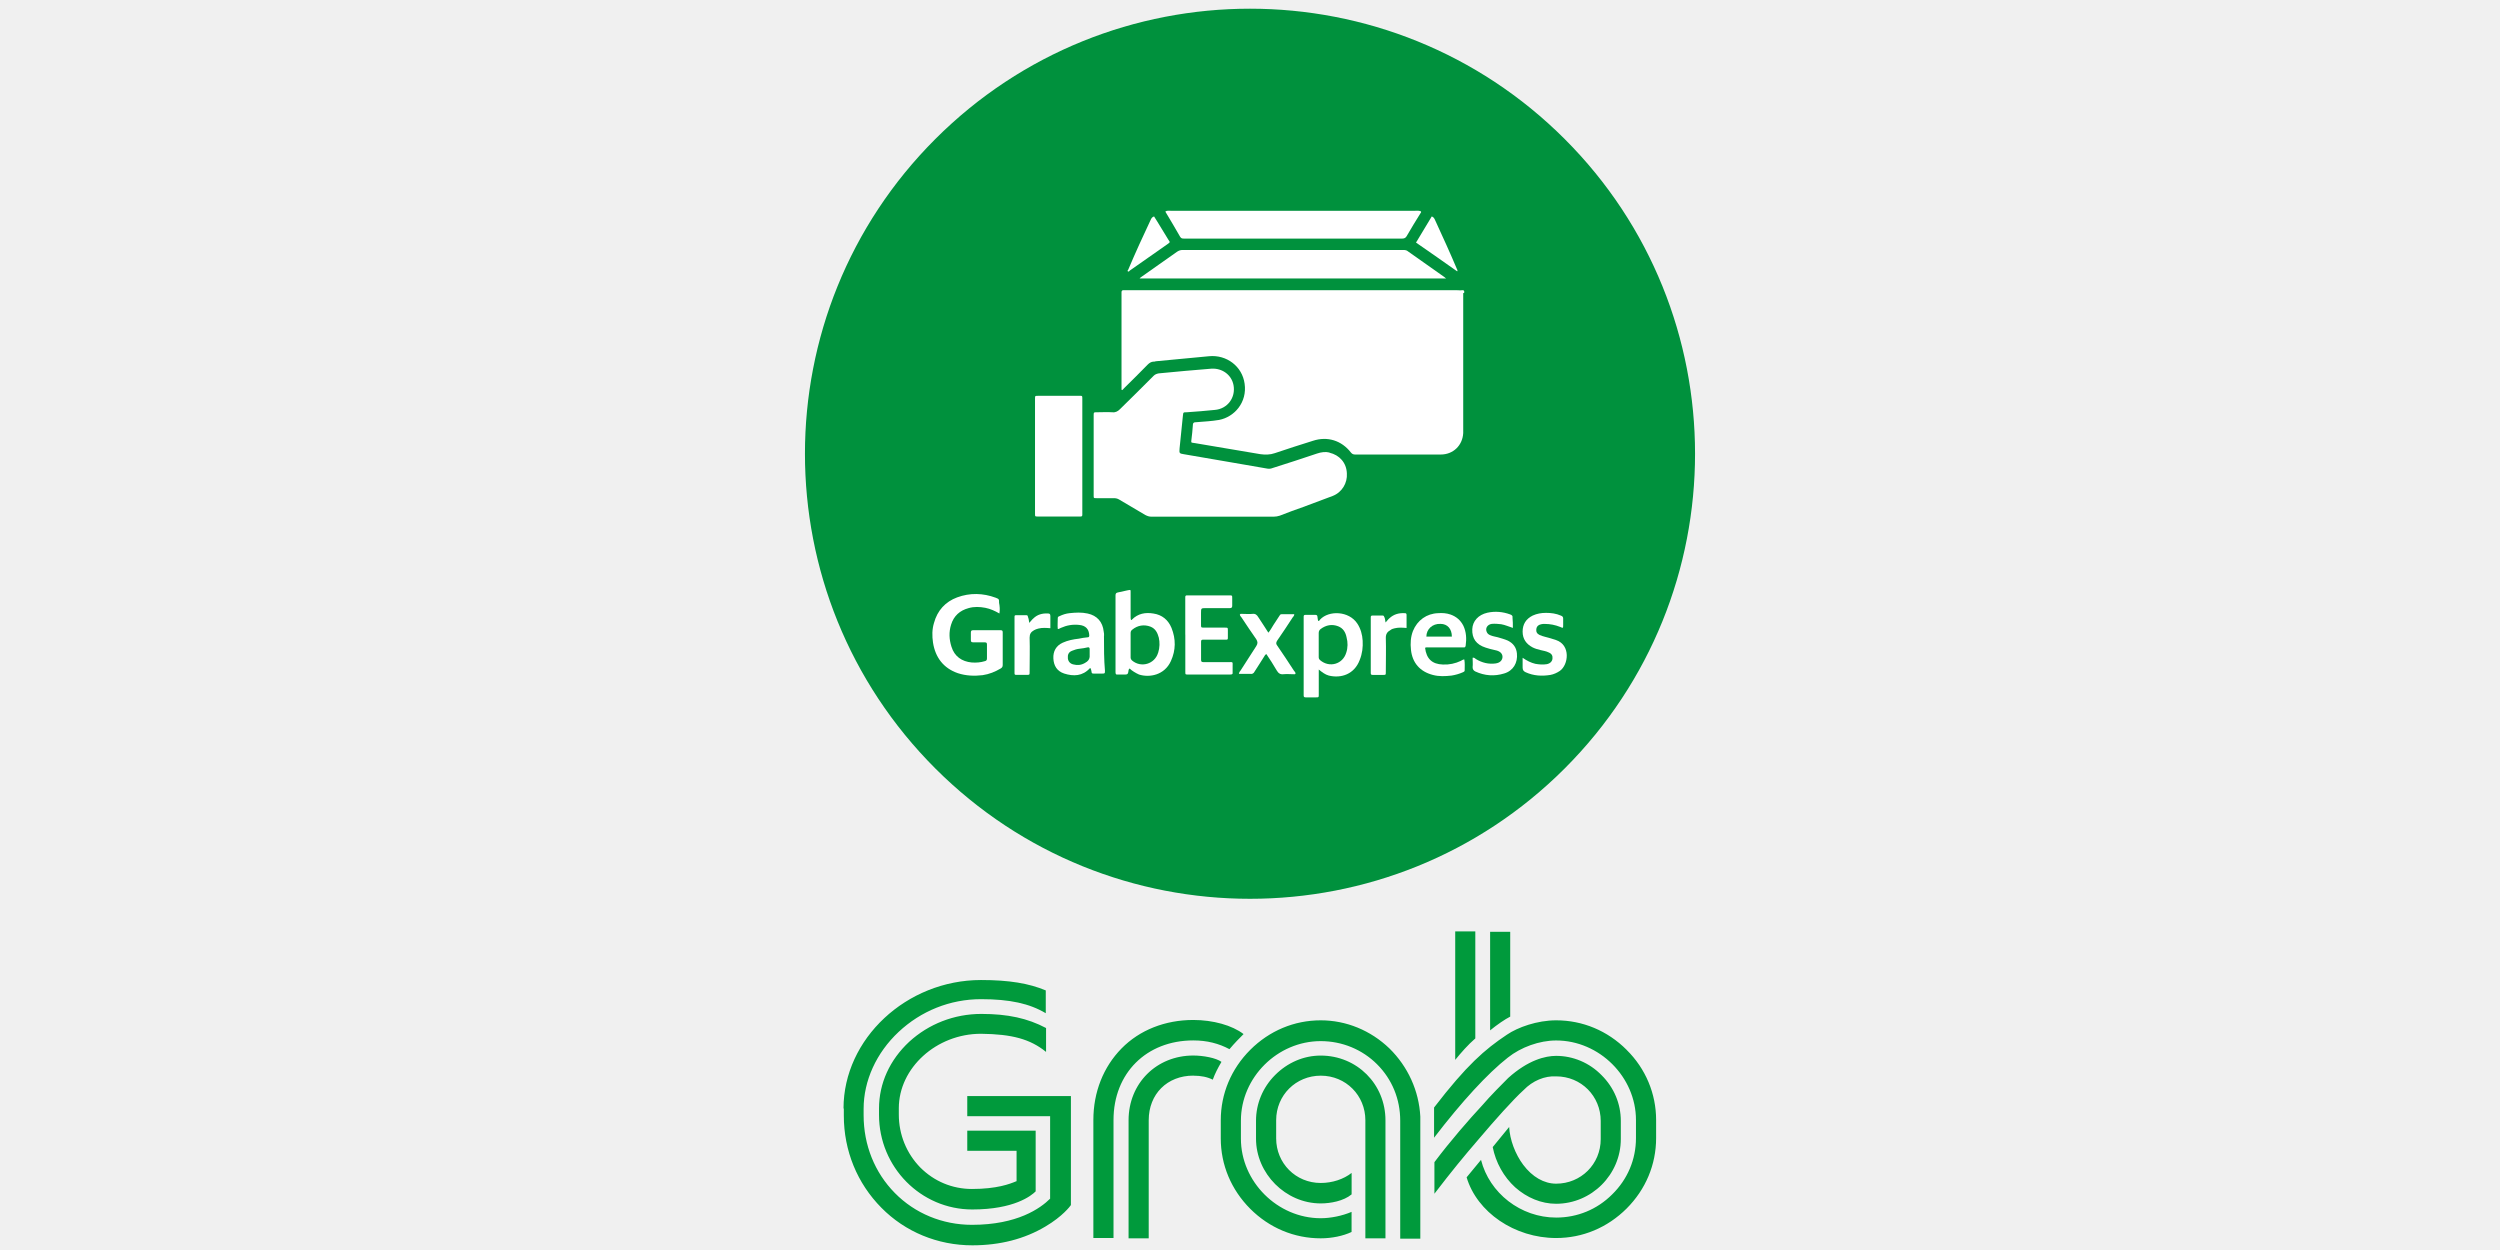
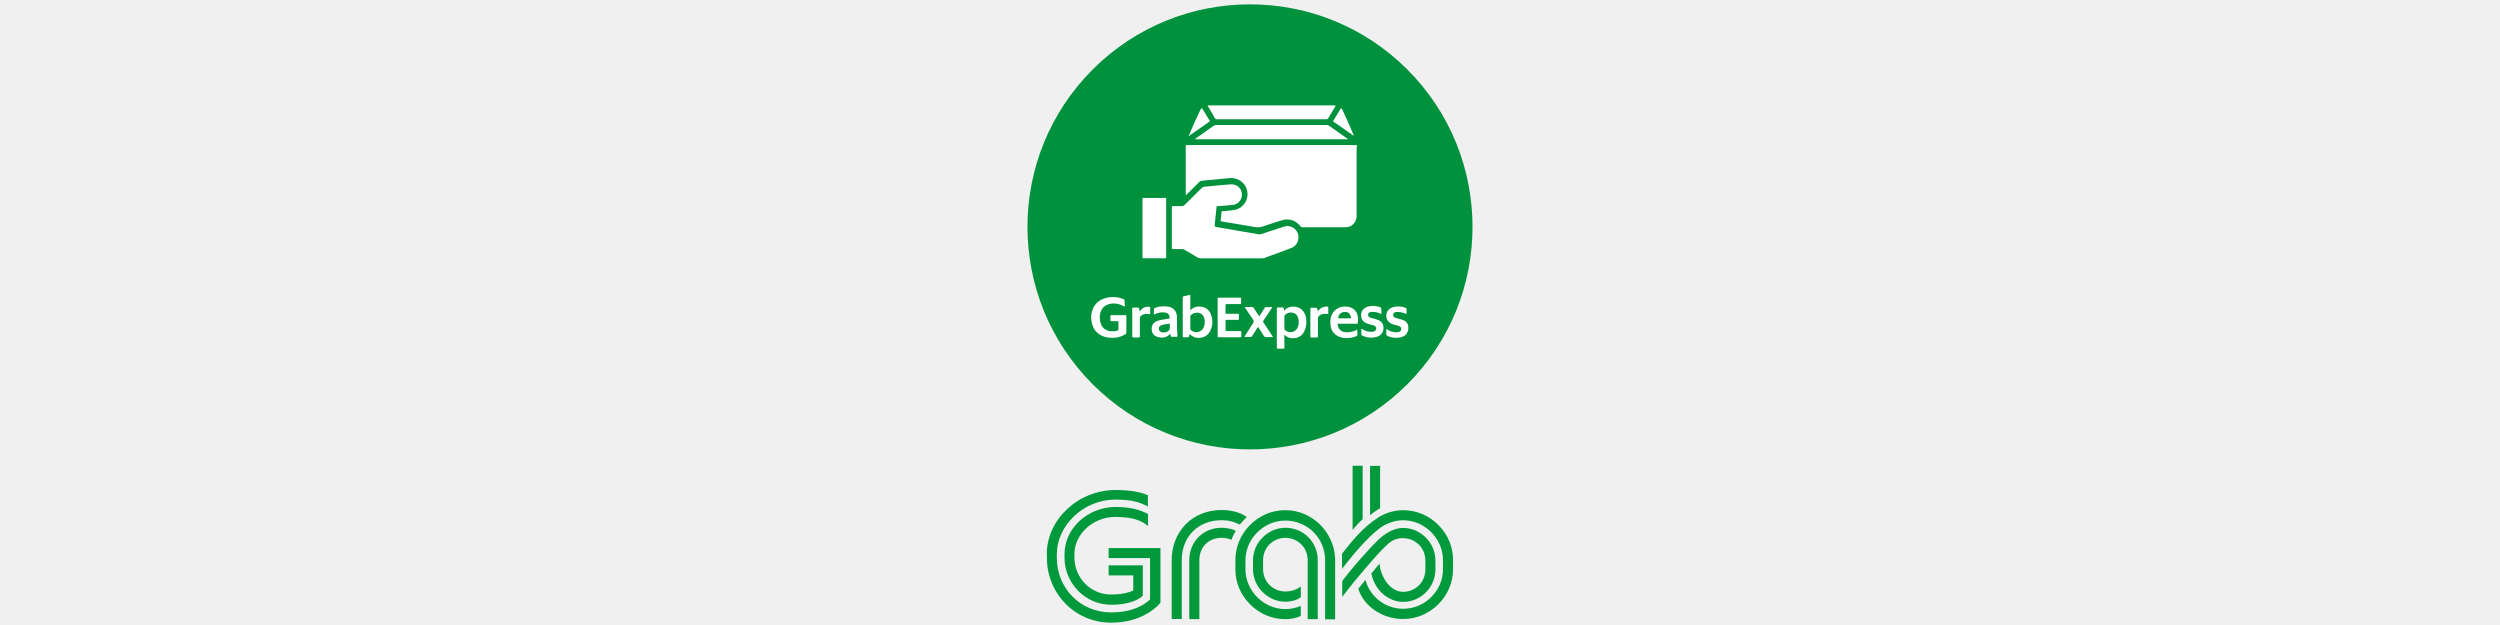
- <svg xmlns="http://www.w3.org/2000/svg" version="1.1" id="GrabExpress" x="0px" y="0px" width="50" height="25" viewBox="0 0 50 25" xml:space="preserve">
+ <svg xmlns="http://www.w3.org/2000/svg" version="1.1" id="GrabExpress" x="0px" y="0px" width="100" height="25" viewBox="0 0 100 25" xml:space="preserve">
  <defs id="defs47" />
  <style type="text/css" id="style2">
	.st0{fill:#00913D;}
	.st1{fill:#FFFFFF;}
	.st2{fill:#009A3C;}
</style>
-   <g id="g3855" transform="translate(15.79632,-0.5855403)">
+   <g id="g3855" transform="translate(40.79632,-0.5855403)">
    <circle style="fill:#00913d;stroke-width:0.067" r="8.901" id="ellipse4" cy="13.339" cx="-0.323" class="st0" transform="rotate(-45)" />
    <path style="fill:#ffffff;stroke-width:0.067" id="path6" d="M 4.193,12.856 C 4.099,12.802 4.011,12.762 3.911,12.742 3.797,12.721 3.689,12.715 3.575,12.748 c -0.174,0.047 -0.295,0.154 -0.349,0.329 -0.047,0.148 -0.04,0.295 0.007,0.443 0.06,0.195 0.208,0.295 0.402,0.315 0.094,0.007 0.181,0 0.268,-0.027 0.027,-0.007 0.04,-0.02 0.04,-0.054 0,-0.094 0,-0.181 0,-0.275 0,-0.034 -0.007,-0.047 -0.047,-0.047 -0.074,0 -0.154,0 -0.228,0 -0.04,0 -0.047,-0.013 -0.047,-0.047 0,-0.047 0,-0.101 0,-0.148 0,-0.027 0.007,-0.047 0.04,-0.047 0.188,0 0.376,0 0.557,0 0.034,0 0.04,0.013 0.04,0.047 0,0.08 0,0.168 0,0.248 0,0.134 0,0.262 0,0.396 0,0.034 -0.007,0.054 -0.04,0.074 -0.114,0.067 -0.228,0.114 -0.362,0.134 -0.168,0.02 -0.335,0.013 -0.496,-0.04 C 3.072,13.949 2.911,13.734 2.864,13.439 c -0.02,-0.134 -0.02,-0.268 0.02,-0.396 0.067,-0.248 0.228,-0.423 0.463,-0.51 0.255,-0.094 0.516,-0.087 0.771,0.007 0.067,0.027 0.067,0.027 0.067,0.101 0.013,0.067 0.02,0.134 0.007,0.215 z" class="st1" />
    <path style="fill:#ffffff;stroke-width:0.067" id="path8" d="m 4.789,13.043 c 0.034,-0.034 0.054,-0.067 0.08,-0.087 0.08,-0.08 0.181,-0.107 0.295,-0.101 0.034,0 0.047,0.013 0.047,0.054 0,0.08 0,0.154 0,0.241 -0.087,-0.007 -0.161,-0.013 -0.241,0.007 -0.034,0.007 -0.06,0.02 -0.087,0.034 -0.06,0.034 -0.087,0.074 -0.087,0.148 0.007,0.228 0,0.456 0,0.684 0,0.06 0,0.06 -0.06,0.06 -0.054,0 -0.107,0 -0.168,0 -0.08,0 -0.074,0.007 -0.074,-0.074 0,-0.255 0,-0.51 0,-0.758 0,-0.107 0,-0.208 0,-0.315 0,-0.047 0,-0.047 0.054,-0.047 0.06,0 0.114,0 0.174,0 0.027,0 0.04,0.007 0.04,0.034 0.013,0.027 0.02,0.067 0.027,0.121 z" class="st1" />
    <path style="fill:#ffffff;stroke-width:0.067" id="path10" d="m 6.285,13.298 c 0,-0.027 0,-0.054 -0.007,-0.08 C 6.258,13.023 6.144,12.896 5.957,12.856 5.836,12.829 5.715,12.836 5.594,12.849 c -0.067,0.007 -0.134,0.027 -0.201,0.06 -0.02,0.007 -0.034,0.013 -0.034,0.04 0,0.074 -0.007,0.141 0,0.215 0.007,0 0.013,0 0.02,0 0.013,-0.007 0.027,-0.013 0.04,-0.02 0.121,-0.054 0.241,-0.074 0.369,-0.06 0.127,0.013 0.195,0.08 0.201,0.208 0,0.027 -0.007,0.04 -0.034,0.04 -0.06,0.007 -0.121,0.013 -0.174,0.027 -0.114,0.013 -0.221,0.034 -0.322,0.08 -0.134,0.06 -0.195,0.174 -0.188,0.315 0.007,0.148 0.074,0.255 0.215,0.302 0.188,0.06 0.369,0.054 0.516,-0.107 0,0 0.007,0 0.013,0 0.013,0.027 0.013,0.047 0.02,0.074 0,0.027 0.013,0.034 0.04,0.034 0.06,0 0.114,0 0.174,0 0.047,0 0.054,0 0.054,-0.054 -0.02,-0.221 -0.02,-0.463 -0.02,-0.704 z m -0.389,0.55 v 0 c -0.067,0.04 -0.148,0.047 -0.221,0.027 -0.067,-0.013 -0.107,-0.06 -0.114,-0.121 -0.007,-0.074 0.013,-0.127 0.087,-0.154 0.047,-0.02 0.094,-0.034 0.148,-0.04 0.054,-0.007 0.107,-0.013 0.161,-0.027 0.027,-0.007 0.04,0.007 0.04,0.034 0,0.027 0,0.06 0,0.087 0,0.013 0,0.027 0,0.034 0.007,0.087 -0.04,0.127 -0.101,0.161 z" class="st1" />
    <path style="fill:#ffffff;stroke-width:0.067" id="path12" d="m 7.634,13.144 c -0.067,-0.161 -0.188,-0.262 -0.362,-0.288 -0.161,-0.027 -0.309,0 -0.429,0.121 -0.007,0.007 -0.007,0.013 -0.02,0.007 -0.007,-0.02 -0.007,-0.04 -0.007,-0.067 0,-0.154 0,-0.309 0,-0.47 0,-0.074 0.007,-0.067 -0.067,-0.054 -0.06,0.013 -0.121,0.027 -0.181,0.04 -0.04,0.007 -0.054,0.02 -0.054,0.06 0,0.51 0,1.026 0,1.536 0,0.034 0.007,0.054 0.047,0.047 0.047,0 0.101,0 0.148,0 0.034,0 0.054,-0.007 0.06,-0.047 0.007,-0.027 0,-0.054 0.027,-0.074 0.027,0.027 0.054,0.047 0.087,0.067 0.034,0.02 0.067,0.04 0.101,0.054 0.208,0.067 0.51,0.013 0.637,-0.268 0.101,-0.221 0.101,-0.443 0.013,-0.664 z m -0.268,0.496 v 0 c -0.067,0.228 -0.342,0.309 -0.523,0.154 -0.02,-0.02 -0.027,-0.04 -0.027,-0.06 0,-0.08 0,-0.161 0,-0.241 0,-0.08 0,-0.161 0,-0.241 0,-0.034 0.007,-0.054 0.034,-0.074 0.107,-0.087 0.235,-0.107 0.362,-0.06 0.101,0.04 0.141,0.121 0.168,0.221 0.02,0.094 0.02,0.195 -0.013,0.302 z" class="st1" />
    <path style="fill:#ffffff;stroke-width:0.067" id="path14" d="m 7.909,13.278 c 0,-0.235 0,-0.47 0,-0.704 0,-0.013 0,-0.034 0,-0.047 0,-0.027 0.013,-0.034 0.034,-0.034 0.007,0 0.013,0 0.02,0 0.275,0 0.55,0 0.825,0 0.06,0 0.06,0 0.06,0.06 0,0.047 0,0.101 0,0.148 0,0.034 -0.013,0.047 -0.047,0.047 -0.161,0 -0.315,0 -0.476,0 -0.101,0 -0.101,0 -0.101,0.101 0,0.08 0,0.161 0,0.235 0,0.047 0,0.054 0.054,0.054 0.141,0 0.282,0 0.423,0 0.06,0 0.06,0 0.06,0.06 0,0.047 0,0.094 0,0.134 0,0.047 0,0.047 -0.054,0.047 -0.134,0 -0.268,0 -0.402,0 -0.013,0 -0.027,0 -0.04,0 -0.027,0 -0.04,0.007 -0.04,0.04 0,0.121 0,0.241 0,0.369 0,0.04 0.027,0.04 0.054,0.04 0.161,0 0.322,0 0.49,0 0.101,0 0.087,-0.013 0.087,0.087 0,0.04 0,0.074 0,0.114 0.007,0.04 -0.013,0.047 -0.047,0.047 -0.282,0 -0.57,0 -0.852,0 -0.047,0 -0.047,0 -0.047,-0.054 0,-0.255 0,-0.496 0,-0.745 z" class="st1" />
    <path style="fill:#ffffff;stroke-width:0.067" id="path16" d="m 9.572,13.238 c 0.04,-0.047 0.067,-0.101 0.101,-0.154 0.04,-0.06 0.074,-0.114 0.114,-0.174 0.013,-0.02 0.02,-0.04 0.047,-0.04 0.087,0 0.168,0 0.255,0 0,0.034 -0.02,0.047 -0.034,0.067 -0.101,0.154 -0.201,0.309 -0.309,0.463 -0.02,0.034 -0.027,0.06 0,0.094 0.114,0.168 0.228,0.335 0.335,0.503 0.013,0.02 0.034,0.034 0.034,0.06 -0.013,0.02 -0.027,0.013 -0.047,0.013 -0.067,0 -0.127,-0.007 -0.195,0 -0.067,0.007 -0.101,-0.02 -0.134,-0.074 -0.067,-0.114 -0.134,-0.221 -0.208,-0.329 -0.027,0.013 -0.034,0.034 -0.047,0.054 -0.06,0.101 -0.127,0.195 -0.188,0.295 -0.02,0.04 -0.047,0.054 -0.094,0.047 -0.074,0 -0.148,0 -0.221,0 0.007,-0.034 0.02,-0.054 0.034,-0.067 0.107,-0.161 0.208,-0.329 0.315,-0.49 0.034,-0.054 0.027,-0.087 0,-0.134 -0.101,-0.141 -0.195,-0.288 -0.295,-0.436 -0.013,-0.02 -0.034,-0.034 -0.034,-0.06 0.013,-0.02 0.027,-0.013 0.047,-0.013 0.067,0 0.141,0.007 0.208,0 0.054,-0.007 0.087,0.02 0.114,0.067 0.074,0.107 0.134,0.208 0.201,0.309 z" class="st1" />
    <path style="fill:#ffffff;stroke-width:0.067" id="path18" d="m 11.457,13.399 c -0.007,-0.121 -0.04,-0.241 -0.107,-0.342 -0.168,-0.255 -0.57,-0.268 -0.745,-0.08 -0.007,0.013 -0.013,0.027 -0.04,0.027 -0.007,-0.027 -0.007,-0.06 -0.013,-0.087 0,-0.02 -0.013,-0.034 -0.04,-0.034 -0.067,0 -0.134,0 -0.201,0 -0.027,0 -0.034,0.013 -0.034,0.034 0,0.013 0,0.027 0,0.04 0,0.496 0,0.993 0,1.496 0,0.013 0,0.027 0,0.04 0,0.027 0.007,0.04 0.04,0.04 0.067,0 0.141,0 0.208,0 0.054,0 0.054,0 0.054,-0.054 0,-0.141 0,-0.282 0,-0.423 0,-0.02 0,-0.047 0,-0.08 0.067,0.054 0.127,0.101 0.201,0.121 0.248,0.06 0.51,-0.027 0.617,-0.309 0.054,-0.134 0.067,-0.262 0.06,-0.389 z m -0.329,0.241 v 0 c -0.067,0.228 -0.335,0.309 -0.523,0.148 -0.02,-0.02 -0.027,-0.034 -0.027,-0.06 0,-0.08 0,-0.168 0,-0.248 0,-0.08 0,-0.161 0,-0.235 0,-0.034 0.013,-0.06 0.04,-0.08 0.107,-0.08 0.228,-0.101 0.349,-0.054 0.101,0.04 0.148,0.121 0.168,0.221 0.027,0.101 0.027,0.208 -0.007,0.309 z" class="st1" />
    <path style="fill:#ffffff;stroke-width:0.067" id="path20" d="m 11.913,13.037 c 0.034,-0.034 0.054,-0.067 0.08,-0.087 0.087,-0.08 0.188,-0.107 0.302,-0.101 0.02,0 0.04,0 0.04,0.034 0,0.087 0,0.168 0,0.262 -0.087,-0.007 -0.161,-0.013 -0.241,0.007 -0.027,0.007 -0.054,0.013 -0.08,0.034 -0.06,0.034 -0.094,0.074 -0.094,0.154 0.007,0.228 0,0.456 0,0.684 0,0.06 0,0.06 -0.06,0.06 -0.067,0 -0.134,0 -0.201,0 -0.027,0 -0.04,-0.007 -0.04,-0.034 0,-0.013 0,-0.034 0,-0.047 0,-0.342 0,-0.684 0,-1.026 0,-0.013 0,-0.034 0,-0.047 0,-0.02 0.007,-0.034 0.034,-0.034 0.067,0 0.134,0 0.201,0 0.02,0 0.027,0.007 0.034,0.027 0.013,0.02 0.02,0.06 0.027,0.114 z" class="st1" />
    <path style="fill:#ffffff;stroke-width:0.067" id="path22" d="m 13.469,13.097 c -0.054,-0.107 -0.141,-0.181 -0.255,-0.221 -0.08,-0.027 -0.161,-0.034 -0.248,-0.027 -0.228,0.007 -0.416,0.141 -0.503,0.356 -0.047,0.121 -0.054,0.248 -0.04,0.376 0.027,0.262 0.181,0.436 0.436,0.503 0.127,0.034 0.248,0.027 0.376,0.013 0.08,-0.013 0.154,-0.034 0.228,-0.067 0.013,-0.007 0.034,-0.013 0.034,-0.034 0,-0.074 0.007,-0.148 -0.007,-0.221 -0.007,0 -0.013,0 -0.013,0 -0.02,0.007 -0.034,0.013 -0.054,0.027 -0.114,0.054 -0.235,0.08 -0.362,0.074 -0.215,-0.007 -0.329,-0.114 -0.356,-0.335 0.027,-0.013 0.054,-0.007 0.074,-0.007 0.221,0 0.443,0 0.657,0 0.013,0 0.034,0 0.047,0 0.02,0 0.027,-0.007 0.034,-0.034 0.02,-0.141 0.013,-0.275 -0.047,-0.402 z m -0.738,0.221 v 0 c 0,-0.148 0.121,-0.262 0.282,-0.255 0.141,0 0.228,0.101 0.228,0.255 -0.174,0 -0.342,0 -0.51,0 z" class="st1" />
    <path style="fill:#ffffff;stroke-width:0.067" id="path24" d="m 14.462,13.144 c -0.087,-0.027 -0.154,-0.06 -0.235,-0.074 -0.06,-0.007 -0.127,-0.013 -0.188,-0.007 -0.087,0.013 -0.134,0.087 -0.101,0.161 0.013,0.034 0.04,0.054 0.074,0.067 0.047,0.02 0.094,0.027 0.148,0.04 0.067,0.02 0.141,0.04 0.201,0.067 0.107,0.054 0.168,0.134 0.181,0.255 0.02,0.188 -0.074,0.349 -0.255,0.402 -0.195,0.06 -0.389,0.047 -0.577,-0.04 -0.04,-0.02 -0.054,-0.047 -0.054,-0.087 0.007,-0.06 0,-0.121 0,-0.188 0.034,-0.007 0.047,0.013 0.067,0.027 0.121,0.074 0.255,0.107 0.396,0.087 0.04,-0.007 0.08,-0.02 0.107,-0.054 0.047,-0.06 0.034,-0.141 -0.034,-0.181 -0.034,-0.02 -0.067,-0.027 -0.101,-0.034 -0.06,-0.013 -0.114,-0.027 -0.174,-0.047 -0.188,-0.06 -0.275,-0.181 -0.268,-0.369 0.007,-0.161 0.121,-0.288 0.302,-0.329 0.154,-0.034 0.309,-0.02 0.456,0.034 0.034,0.013 0.054,0.027 0.047,0.067 0.007,0.067 0.007,0.127 0.007,0.201 z" class="st1" />
    <path style="fill:#ffffff;stroke-width:0.067" id="path26" d="m 14.656,13.741 c 0.087,0.06 0.168,0.101 0.255,0.121 0.074,0.013 0.154,0.02 0.228,0.007 0.067,-0.013 0.107,-0.054 0.114,-0.107 0.007,-0.06 -0.013,-0.101 -0.074,-0.127 -0.054,-0.027 -0.107,-0.034 -0.161,-0.047 -0.054,-0.013 -0.107,-0.027 -0.161,-0.054 -0.127,-0.067 -0.201,-0.168 -0.201,-0.315 0,-0.148 0.067,-0.255 0.201,-0.322 0.087,-0.04 0.174,-0.054 0.268,-0.054 0.101,0 0.201,0.013 0.295,0.054 0.034,0.013 0.047,0.027 0.047,0.06 0,0.04 0,0.087 0,0.127 0,0.067 0,0.067 -0.06,0.04 -0.101,-0.04 -0.201,-0.06 -0.309,-0.06 -0.027,0 -0.047,0 -0.074,0.007 -0.06,0.013 -0.087,0.047 -0.094,0.094 -0.007,0.06 0.013,0.094 0.067,0.121 0.034,0.013 0.067,0.027 0.101,0.034 0.074,0.02 0.154,0.04 0.228,0.067 0.295,0.101 0.248,0.496 0.074,0.617 -0.06,0.04 -0.121,0.067 -0.188,0.08 -0.168,0.027 -0.335,0.02 -0.496,-0.054 -0.04,-0.02 -0.06,-0.04 -0.06,-0.094 0,-0.06 0,-0.121 0,-0.195 z" class="st1" />
    <path style="fill:#ffffff;stroke-width:0.067" id="path28" d="m 13.489,6.423 c 0,-0.02 -0.007,-0.034 -0.034,-0.034 -0.047,0.007 -0.094,0 -0.134,0 -2.193,0 -4.387,0 -6.58,0 -0.02,0 -0.04,0 -0.067,0 -0.027,0 -0.04,0.013 -0.04,0.04 0,0.013 0,0.027 0,0.04 0,0.617 0,1.227 0,1.845 0,0.02 0,0.047 0,0.067 0.007,0 0.013,0.007 0.013,0.007 0.013,-0.013 0.027,-0.02 0.034,-0.034 0.161,-0.161 0.322,-0.315 0.476,-0.476 0.034,-0.034 0.074,-0.06 0.121,-0.06 0.013,0 0.027,0 0.04,-0.007 0.356,-0.034 0.711,-0.067 1.067,-0.101 0.349,-0.034 0.664,0.201 0.711,0.55 0.054,0.369 -0.201,0.664 -0.51,0.724 -0.074,0.013 -0.148,0.02 -0.221,0.027 -0.087,0.007 -0.174,0.013 -0.255,0.02 -0.02,0 -0.04,0.007 -0.047,0.034 -0.007,0.114 -0.02,0.228 -0.034,0.342 0,0.02 0,0.034 0.027,0.034 0.013,0 0.034,0.007 0.047,0.007 0.436,0.074 0.872,0.148 1.308,0.221 0.094,0.013 0.195,0.013 0.288,-0.02 0.255,-0.087 0.51,-0.168 0.765,-0.248 0.288,-0.094 0.57,-0.007 0.758,0.235 0.027,0.034 0.054,0.04 0.087,0.04 0.268,0 0.53,0 0.798,0 0.302,0 0.61,0 0.912,0 0.248,0 0.436,-0.181 0.449,-0.429 0,-0.027 0,-0.047 0,-0.074 0,-0.912 0,-1.818 0,-2.73 0.02,0.013 0.02,0 0.02,-0.02 z" class="st1" />
    <path style="fill:#ffffff;stroke-width:0.067" id="path30" d="M 10.793,9.636 C 10.712,9.616 10.625,9.629 10.545,9.656 10.249,9.757 9.954,9.851 9.659,9.945 9.626,9.958 9.592,9.965 9.552,9.958 8.995,9.864 8.438,9.763 7.882,9.67 7.788,9.656 7.788,9.649 7.795,9.555 c 0.02,-0.221 0.047,-0.436 0.067,-0.657 0.007,-0.067 0.007,-0.067 0.074,-0.067 C 8.123,8.818 8.311,8.804 8.499,8.784 8.754,8.764 8.921,8.536 8.874,8.288 8.834,8.08 8.646,7.946 8.432,7.959 c -0.349,0.027 -0.698,0.06 -1.053,0.094 -0.04,0.007 -0.074,0.02 -0.101,0.047 -0.228,0.228 -0.449,0.449 -0.677,0.671 -0.04,0.04 -0.087,0.067 -0.148,0.06 -0.107,-0.007 -0.215,0 -0.322,0 -0.047,0 -0.054,0 -0.054,0.054 0,0.537 0,1.073 0,1.61 0,0.054 0,0.054 0.06,0.054 0.114,0 0.228,0 0.342,0 0.04,0 0.074,0.007 0.107,0.027 0.174,0.101 0.349,0.208 0.523,0.309 0.04,0.02 0.074,0.034 0.121,0.034 0.409,0 0.818,0 1.227,0 0.409,0 0.812,0 1.221,0 0.04,0 0.08,-0.007 0.121,-0.02 0.154,-0.06 0.315,-0.121 0.47,-0.174 0.195,-0.074 0.396,-0.148 0.59,-0.221 0.188,-0.074 0.295,-0.262 0.282,-0.449 -0.007,-0.215 -0.148,-0.369 -0.349,-0.416 z" class="st1" />
    <path style="fill:#ffffff;stroke-width:0.067" id="path32" d="m 12.268,5.585 c -1.469,0 -2.945,0 -4.414,0 -0.04,0 -0.074,0.013 -0.107,0.034 -0.235,0.168 -0.47,0.329 -0.704,0.496 -0.013,0.013 -0.034,0.02 -0.047,0.04 2.046,0 4.085,0 6.131,0 -0.02,-0.013 -0.027,-0.02 -0.034,-0.027 -0.241,-0.174 -0.49,-0.342 -0.731,-0.516 -0.02,-0.02 -0.054,-0.027 -0.094,-0.027 z" class="st1" />
    <path style="fill:#ffffff;stroke-width:0.067" id="path34" d="m 7.808,5.323 c 0.02,0.034 0.047,0.034 0.074,0.034 1.456,0 2.911,0 4.367,0 0.04,0 0.067,-0.013 0.087,-0.047 0.087,-0.154 0.181,-0.302 0.275,-0.456 0.007,-0.013 0.02,-0.02 0.013,-0.04 -0.04,-0.02 -0.08,-0.013 -0.121,-0.013 -1.073,0 -2.146,0 -3.226,0 -0.55,0 -1.107,0 -1.657,0 -0.04,0 -0.074,-0.007 -0.107,0.013 0,0.007 0,0.013 0.007,0.02 0.094,0.161 0.195,0.322 0.288,0.49 z" class="st1" />
    <path style="fill:#ffffff;stroke-width:0.067" id="path36" d="m 5.789,8.502 c -0.275,0 -0.55,0 -0.825,0 -0.06,0 -0.06,0 -0.06,0.06 0,0.765 0,1.529 0,2.294 0,0.06 0,0.06 0.06,0.06 0.275,0 0.55,0 0.825,0 0.007,0 0.02,0 0.027,0 0.027,0 0.034,-0.013 0.034,-0.034 0,-0.013 0,-0.034 0,-0.047 0,-0.376 0,-0.751 0,-1.127 0,-0.382 0,-0.765 0,-1.147 0,-0.06 0,-0.06 -0.06,-0.06 z" class="st1" />
    <path style="fill:#ffffff;stroke-width:0.067" id="path38" d="m 13.348,6.014 c 0.007,-0.02 0.007,-0.027 0,-0.034 -0.141,-0.335 -0.295,-0.671 -0.449,-1.006 -0.013,-0.027 -0.027,-0.047 -0.06,-0.06 -0.107,0.174 -0.208,0.349 -0.315,0.523 0.282,0.195 0.55,0.382 0.825,0.577 z" class="st1" />
    <path style="fill:#ffffff;stroke-width:0.067" id="path40" d="M 6.795,6 C 7.05,5.819 7.305,5.645 7.56,5.464 7.607,5.43 7.607,5.43 7.573,5.383 7.499,5.263 7.426,5.142 7.352,5.021 7.332,4.988 7.305,4.947 7.285,4.914 7.244,4.927 7.231,4.954 7.218,4.981 7.063,5.31 6.909,5.645 6.768,5.98 c -0.007,0.007 -0.02,0.02 -0.007,0.034 0.013,0.007 0.027,0 0.034,-0.013 z" class="st1" />
    <path style="fill:#009a3c;stroke-width:0.067" id="path42" d="m 14.006,21.193 v -1.972 h 0.402 v 1.697 c -0.107,0.054 -0.262,0.161 -0.402,0.275 z m -0.698,0.59 v 0 c 0.121,-0.148 0.255,-0.302 0.402,-0.429 V 19.214 h -0.402 z m -4.689,1.57 v 0 c 0,0.53 0.208,1.026 0.59,1.409 0.382,0.382 0.879,0.59 1.409,0.59 0.221,0 0.449,-0.047 0.617,-0.127 v -0.402 c -0.188,0.08 -0.416,0.127 -0.617,0.127 -0.865,0 -1.596,-0.731 -1.596,-1.59 V 22.998 c 0,-0.865 0.731,-1.59 1.596,-1.59 0.429,0 0.832,0.168 1.127,0.463 0.302,0.302 0.463,0.698 0.463,1.127 v 2.361 h 0.402 v -2.442 c -0.027,-0.516 -0.248,-0.999 -0.617,-1.362 -0.376,-0.362 -0.865,-0.563 -1.375,-0.563 -0.53,0 -1.026,0.208 -1.409,0.59 -0.382,0.382 -0.59,0.879 -0.59,1.409 z m 6.057,-0.966 c -0.208,0.188 -0.584,0.61 -0.885,0.966 -0.335,0.389 -0.543,0.644 -0.899,1.107 v -0.631 c 0.322,-0.429 0.698,-0.859 0.959,-1.14 0.154,-0.181 0.409,-0.436 0.516,-0.543 v 0 c 0.402,-0.362 0.745,-0.443 0.959,-0.443 0.335,0 0.664,0.134 0.912,0.389 0.248,0.248 0.382,0.57 0.382,0.912 v 0.362 c 0,0.711 -0.584,1.295 -1.295,1.295 -0.295,0 -0.584,-0.121 -0.818,-0.329 -0.228,-0.208 -0.389,-0.496 -0.449,-0.805 l 0.329,-0.402 c 0.013,0.255 0.121,0.543 0.282,0.758 0.181,0.241 0.416,0.376 0.657,0.376 0.496,0 0.892,-0.389 0.892,-0.892 v -0.362 c 0,-0.496 -0.389,-0.892 -0.892,-0.892 -0.228,-0.013 -0.47,0.087 -0.651,0.275 z M 5.125,21.622 v 0 -0.476 c -0.369,-0.195 -0.765,-0.282 -1.295,-0.282 -0.543,0 -1.053,0.201 -1.442,0.557 -0.389,0.362 -0.604,0.832 -0.604,1.335 v 0.127 c 0,1.046 0.838,1.892 1.865,1.892 0.838,0 1.181,-0.275 1.268,-0.362 V 23.199 H 3.549 v 0.402 h 0.986 v 0.61 h -0.007 c -0.127,0.054 -0.389,0.154 -0.885,0.154 -0.396,0 -0.758,-0.154 -1.033,-0.429 C 2.335,23.655 2.18,23.279 2.18,22.877 v -0.127 c 0,-0.805 0.751,-1.489 1.643,-1.489 0.624,0.007 0.986,0.107 1.301,0.362 z m 2.945,0.476 c -0.523,0 -0.892,0.369 -0.892,0.892 V 25.352 H 6.775 v -2.361 c 0,-0.738 0.557,-1.295 1.295,-1.295 0.195,0 0.456,0.047 0.563,0.127 -0.074,0.127 -0.127,0.228 -0.174,0.356 -0.107,-0.054 -0.235,-0.08 -0.389,-0.08 z m -6.996,0.657 c 0,-1.395 1.261,-2.569 2.75,-2.569 0.563,0 0.959,0.067 1.295,0.208 v 0.456 C 4.796,20.657 4.4,20.569 3.824,20.569 c -0.617,0 -1.201,0.235 -1.65,0.657 -0.443,0.416 -0.698,0.973 -0.698,1.536 v 0.127 c 0,0.597 0.221,1.147 0.624,1.556 0.402,0.409 0.952,0.637 1.543,0.637 0.906,0 1.368,-0.329 1.563,-0.523 v 0 -1.65 H 3.549 v -0.402 h 2.073 v 2.18 c -0.013,0.02 -0.168,0.228 -0.51,0.429 -0.416,0.248 -0.906,0.376 -1.462,0.376 -0.691,0 -1.342,-0.268 -1.818,-0.751 C 1.348,24.252 1.08,23.601 1.08,22.897 V 22.756 Z M 11.913,25.352 h -0.402 v -2.361 c 0,-0.496 -0.389,-0.892 -0.892,-0.892 -0.496,0 -0.892,0.389 -0.892,0.892 v 0.362 c 0,0.496 0.389,0.892 0.892,0.892 0.228,0 0.456,-0.074 0.617,-0.201 v 0.429 c -0.161,0.134 -0.423,0.181 -0.617,0.181 -0.704,0 -1.295,-0.597 -1.295,-1.295 V 22.998 c 0,-0.335 0.134,-0.664 0.382,-0.912 0.248,-0.248 0.57,-0.389 0.912,-0.389 0.724,0 1.295,0.57 1.295,1.295 z M 8.07,21.394 c -0.939,0 -1.596,0.657 -1.596,1.59 v 2.361 H 6.071 v -2.361 c 0,-0.557 0.201,-1.06 0.563,-1.429 0.362,-0.369 0.872,-0.57 1.435,-0.57 0.396,0 0.778,0.107 1.006,0.282 -0.074,0.074 -0.181,0.181 -0.282,0.302 C 8.579,21.455 8.345,21.394 8.07,21.394 Z m 8.666,0.188 v 0 c -0.382,-0.382 -0.879,-0.59 -1.409,-0.59 -0.382,0 -0.771,0.141 -0.986,0.288 -0.443,0.295 -0.805,0.61 -1.456,1.456 v 0.604 c 0.55,-0.718 1.073,-1.288 1.476,-1.603 0.262,-0.208 0.631,-0.342 0.966,-0.342 0.865,0 1.596,0.731 1.596,1.59 v 0.362 c 0,0.429 -0.168,0.825 -0.476,1.127 -0.302,0.302 -0.698,0.463 -1.12,0.463 -0.711,0 -1.335,-0.49 -1.503,-1.154 l -0.288,0.349 c 0.208,0.698 0.959,1.214 1.791,1.214 0.53,0 1.026,-0.208 1.409,-0.59 0.382,-0.382 0.59,-0.879 0.59,-1.409 v -0.362 c 0,-0.523 -0.208,-1.026 -0.59,-1.402 z" class="st2" />
  </g>
</svg>
